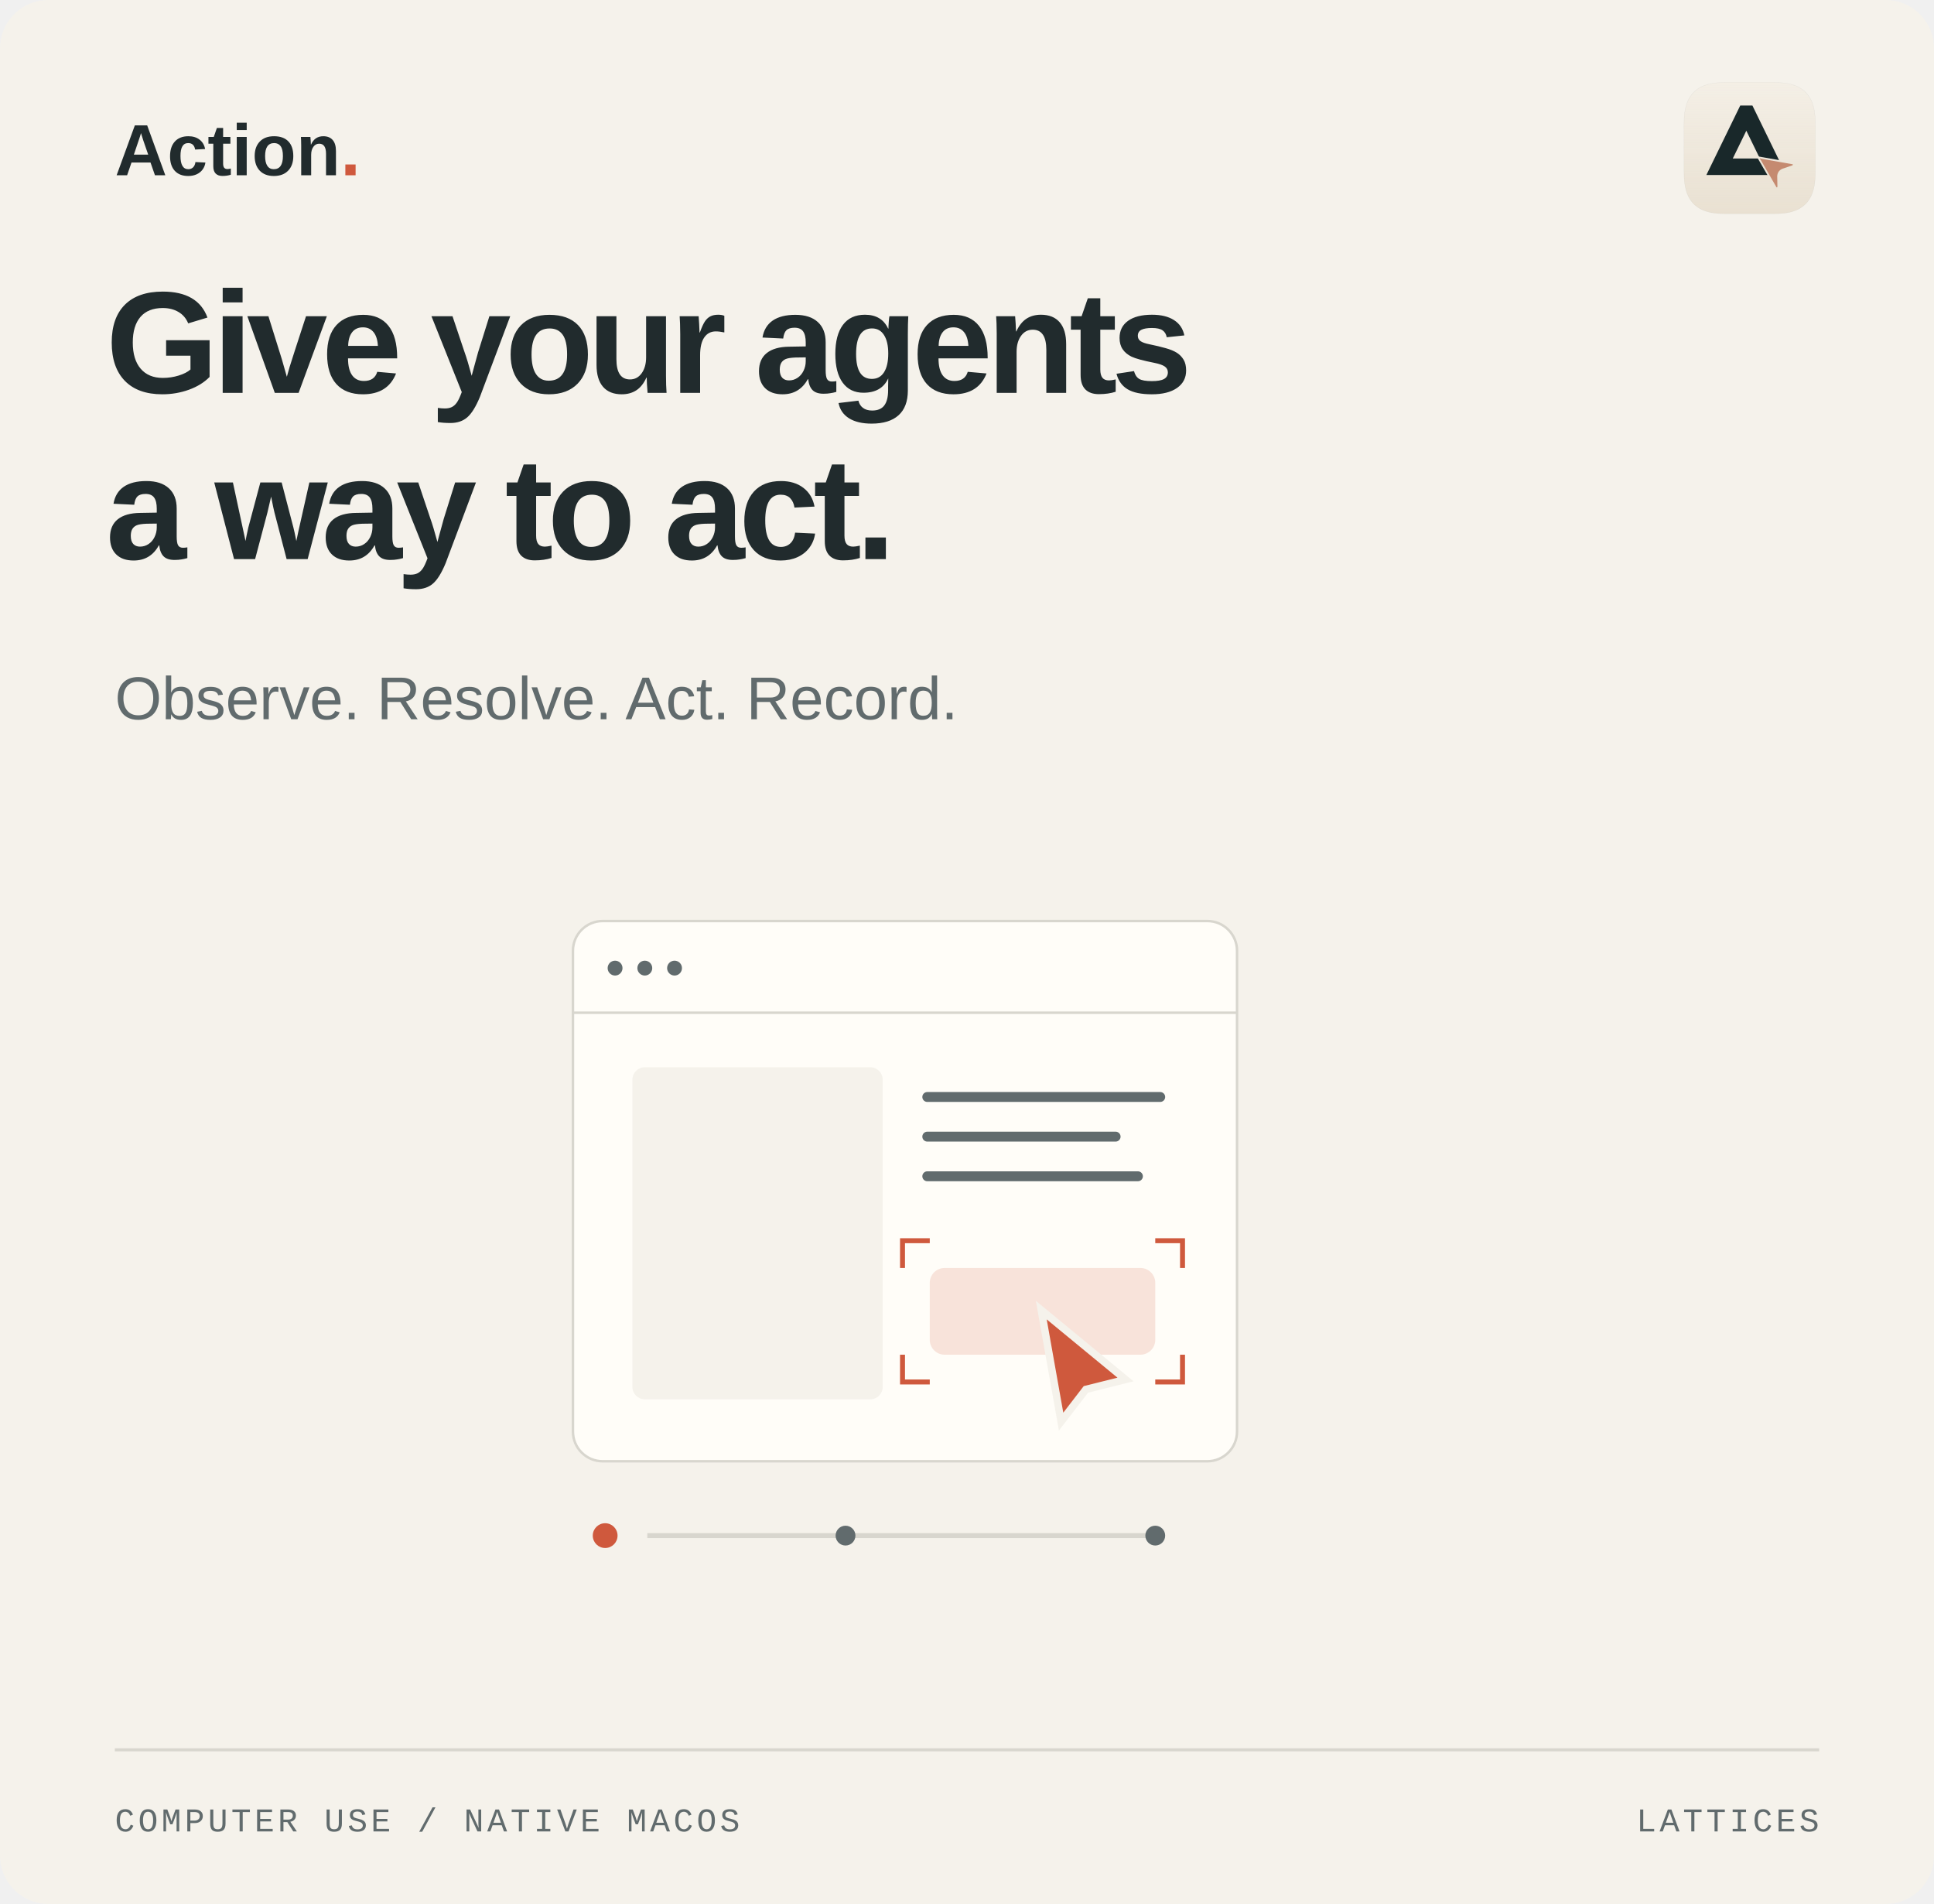
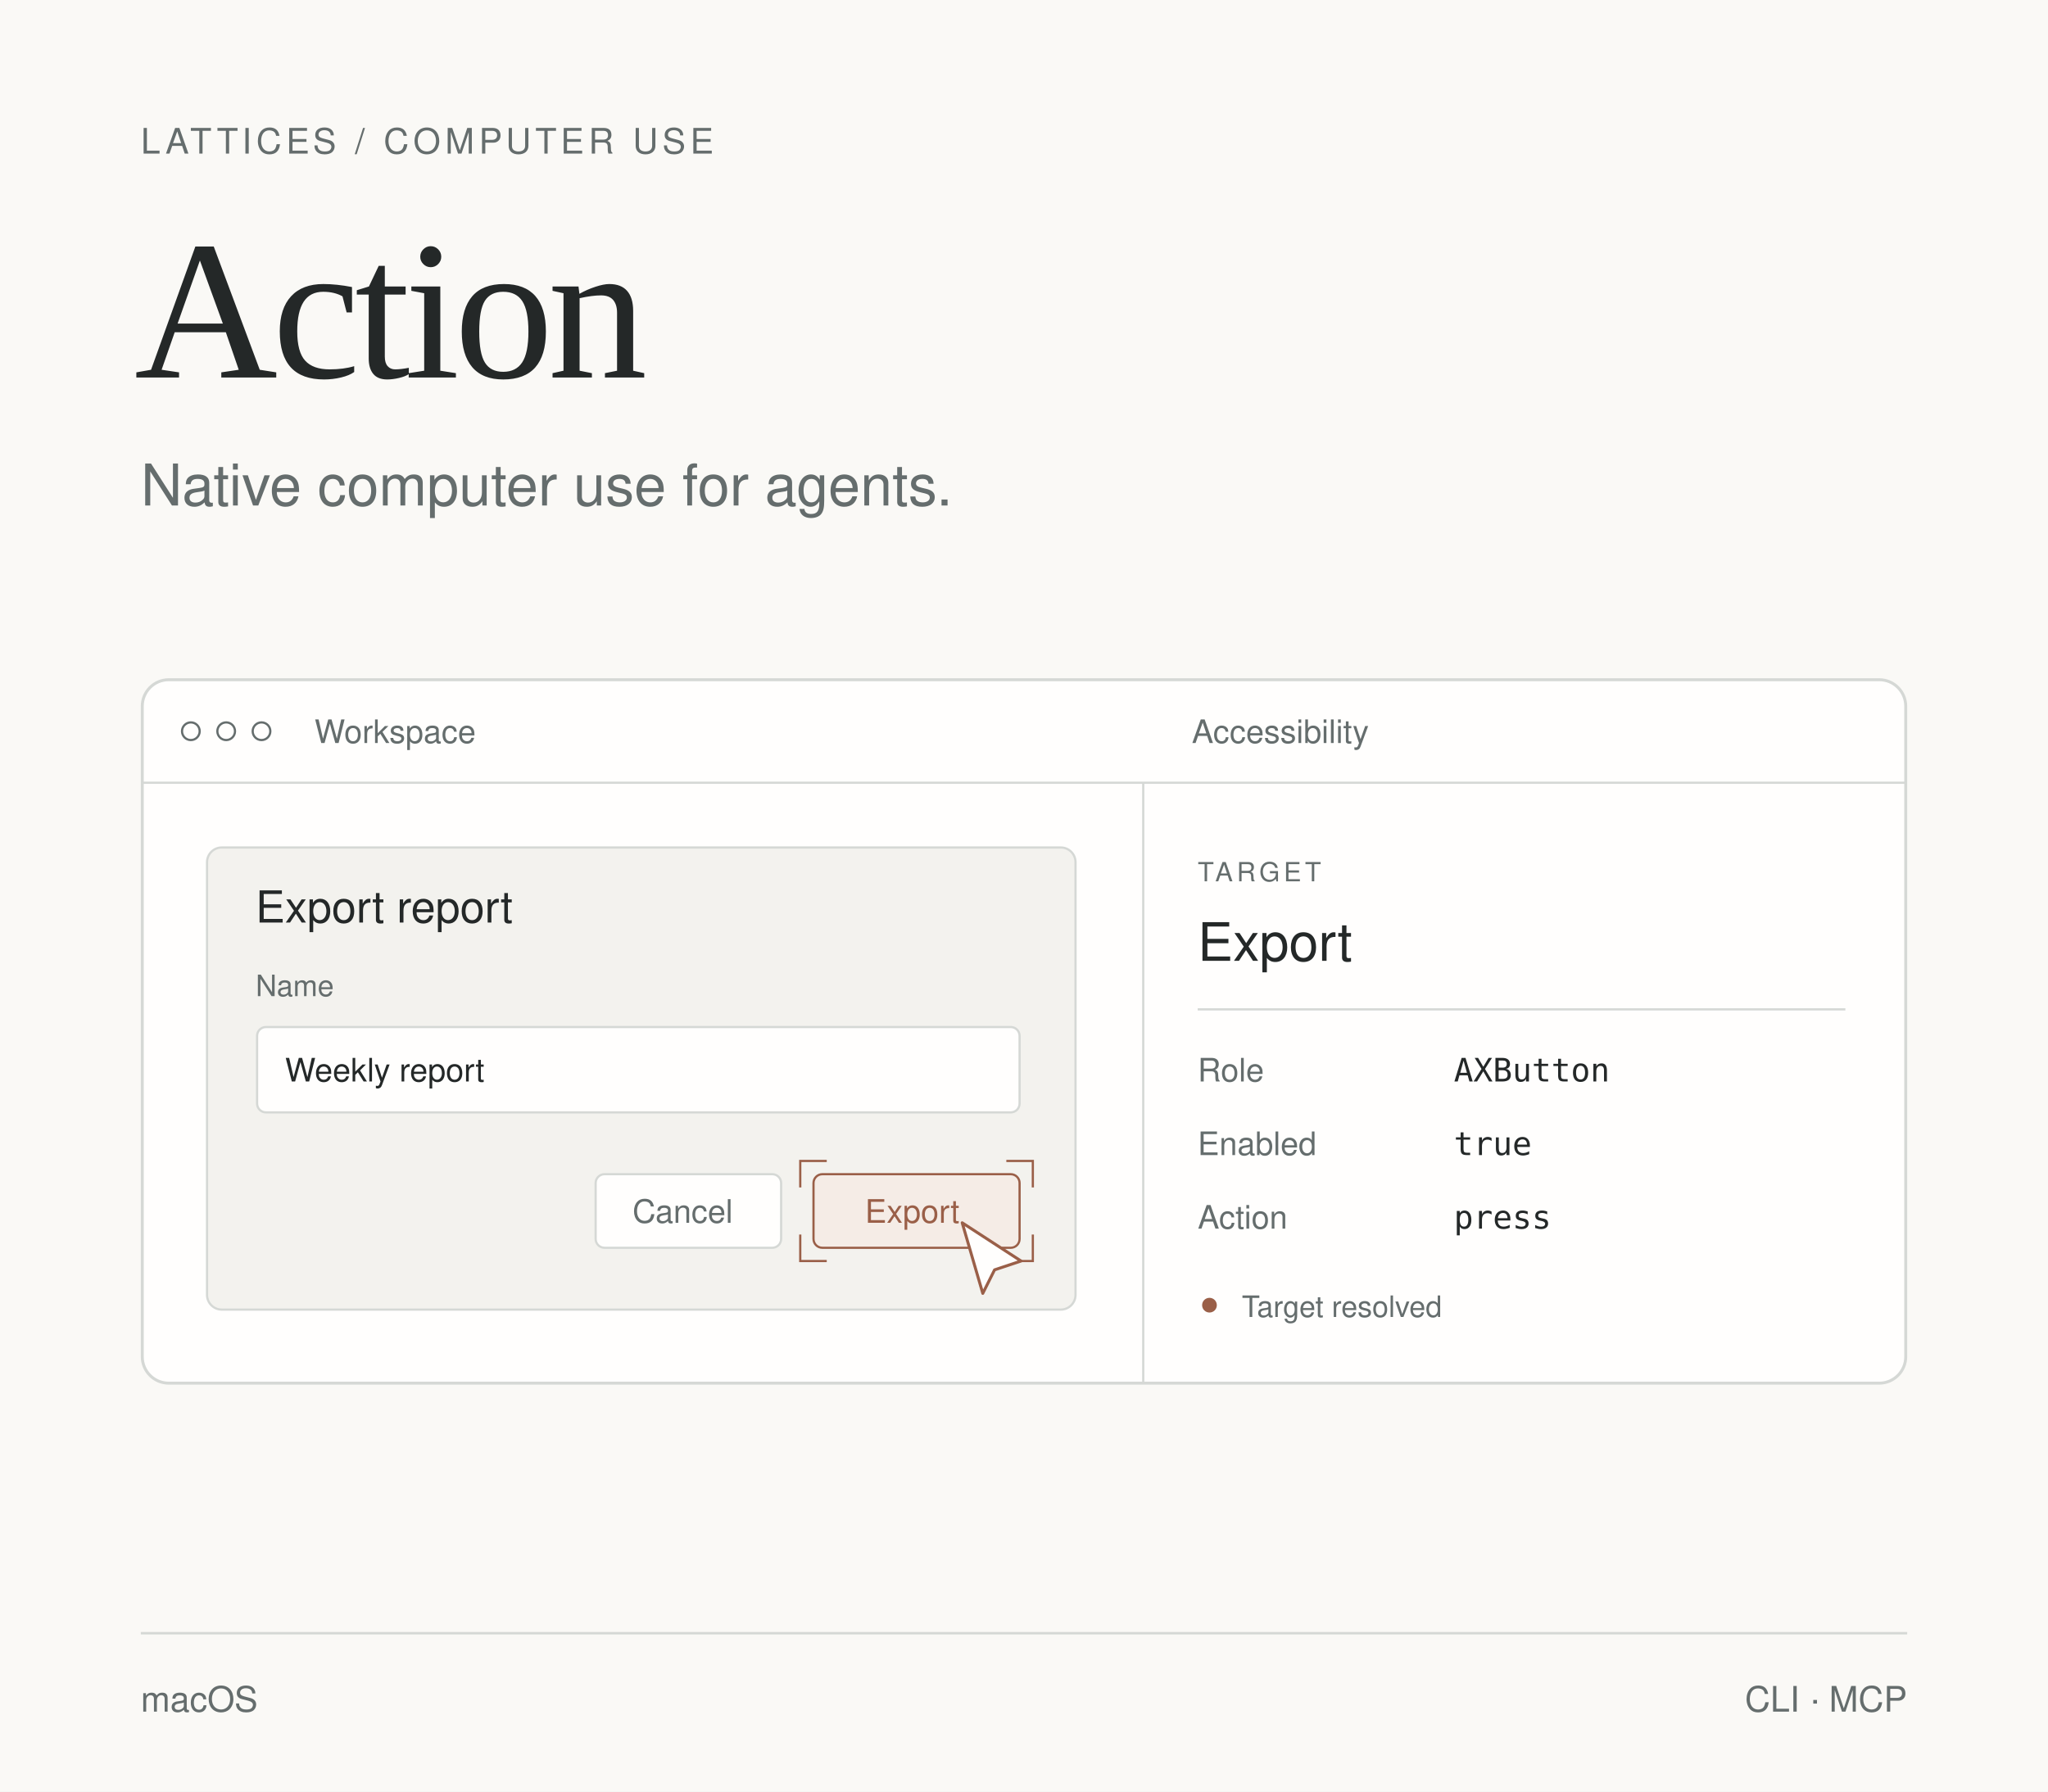
- <svg xmlns="http://www.w3.org/2000/svg" width="640" height="630" viewBox="0 0 640 630" role="img" aria-labelledby="title desc">
-   <rect width="640" height="630" rx="16" fill="#f5f2eb" />
-   <svg x="552" y="22" width="54" height="54" viewBox="0 0 1024 1024">
-     <defs>
-       <linearGradient id="action-wash" x1="0" y1="0" x2="0" y2="1">
-         <stop offset="0" stop-color="#dccfb9" stop-opacity="0" />
-         <stop offset="1" stop-color="#dccfb9" stop-opacity="0.45" />
-       </linearGradient>
-     </defs>
-     <path d="M384.28 100L639.72 100L639.72 100L665.513 100.107L681.656 100.427L695.424 100.961L707.826 101.709L719.281 102.67L730.016 103.844L740.167 105.232L749.827 106.833L759.059 108.646L767.909 110.673L776.413 112.912L784.598 115.364L792.484 118.028L800.088 120.905L807.424 123.994L814.502 127.295L821.331 130.808L827.918 134.534L834.269 138.473L840.389 142.625L846.282 146.99L851.951 151.569L857.398 156.363L862.626 161.374L867.637 166.602L872.431 172.049L877.01 177.718L881.375 183.611L885.527 189.731L889.466 196.082L893.192 202.669L896.705 209.498L900.006 216.576L903.095 223.912L905.972 231.516L908.636 239.402L911.088 247.587L913.327 256.091L915.354 264.941L917.167 274.173L918.768 283.833L920.156 293.984L921.33 304.719L922.291 316.174L923.039 328.576L923.573 342.344L923.893 358.487L924 384.28L924 639.72L924 639.72L923.893 665.513L923.573 681.656L923.039 695.424L922.291 707.826L921.33 719.281L920.156 730.016L918.768 740.167L917.167 749.827L915.354 759.059L913.327 767.909L911.088 776.413L908.636 784.598L905.972 792.484L903.095 800.088L900.006 807.424L896.705 814.502L893.192 821.331L889.466 827.918L885.527 834.269L881.375 840.389L877.01 846.282L872.431 851.951L867.637 857.398L862.626 862.626L857.398 867.637L851.951 872.431L846.282 877.01L840.389 881.375L834.269 885.527L827.918 889.466L821.331 893.192L814.502 896.705L807.424 900.006L800.088 903.095L792.484 905.972L784.598 908.636L776.413 911.088L767.909 913.327L759.059 915.354L749.827 917.167L740.167 918.768L730.016 920.156L719.281 921.33L707.826 922.291L695.424 923.039L681.656 923.573L665.513 923.893L639.72 924L384.28 924L384.28 924L358.487 923.893L342.344 923.573L328.576 923.039L316.174 922.291L304.719 921.33L293.984 920.156L283.833 918.768L274.173 917.167L264.941 915.354L256.091 913.327L247.587 911.088L239.402 908.636L231.516 905.972L223.912 903.095L216.576 900.006L209.498 896.705L202.669 893.192L196.082 889.466L189.731 885.527L183.611 881.375L177.718 877.01L172.049 872.431L166.602 867.637L161.374 862.626L156.363 857.398L151.569 851.951L146.99 846.282L142.625 840.389L138.473 834.269L134.534 827.918L130.808 821.331L127.295 814.502L123.994 807.424L120.905 800.088L118.028 792.484L115.364 784.598L112.912 776.413L110.673 767.909L108.646 759.059L106.833 749.827L105.232 740.167L103.844 730.016L102.67 719.281L101.709 707.826L100.961 695.424L100.427 681.656L100.107 665.513L100 639.72L100 384.28L100 384.28L100.107 358.487L100.427 342.344L100.961 328.576L101.709 316.174L102.67 304.719L103.844 293.984L105.232 283.833L106.833 274.173L108.646 264.941L110.673 256.091L112.912 247.587L115.364 239.402L118.028 231.516L120.905 223.912L123.994 216.576L127.295 209.498L130.808 202.669L134.534 196.082L138.473 189.731L142.625 183.611L146.99 177.718L151.569 172.049L156.363 166.602L161.374 161.374L166.602 156.363L172.049 151.569L177.718 146.99L183.611 142.625L189.731 138.473L196.082 134.534L202.669 130.808L209.498 127.295L216.576 123.994L223.912 120.905L231.516 118.028L239.402 115.364L247.587 112.912L256.091 110.673L264.941 108.646L274.173 106.833L283.833 105.232L293.984 103.844L304.719 102.67L316.174 101.709L328.576 100.961L342.344 100.427L358.487 100.107L384.28 100Z" fill="#f4efe6" />
-     <path d="M384.28 100L639.72 100L639.72 100L665.513 100.107L681.656 100.427L695.424 100.961L707.826 101.709L719.281 102.67L730.016 103.844L740.167 105.232L749.827 106.833L759.059 108.646L767.909 110.673L776.413 112.912L784.598 115.364L792.484 118.028L800.088 120.905L807.424 123.994L814.502 127.295L821.331 130.808L827.918 134.534L834.269 138.473L840.389 142.625L846.282 146.99L851.951 151.569L857.398 156.363L862.626 161.374L867.637 166.602L872.431 172.049L877.01 177.718L881.375 183.611L885.527 189.731L889.466 196.082L893.192 202.669L896.705 209.498L900.006 216.576L903.095 223.912L905.972 231.516L908.636 239.402L911.088 247.587L913.327 256.091L915.354 264.941L917.167 274.173L918.768 283.833L920.156 293.984L921.33 304.719L922.291 316.174L923.039 328.576L923.573 342.344L923.893 358.487L924 384.28L924 639.72L924 639.72L923.893 665.513L923.573 681.656L923.039 695.424L922.291 707.826L921.33 719.281L920.156 730.016L918.768 740.167L917.167 749.827L915.354 759.059L913.327 767.909L911.088 776.413L908.636 784.598L905.972 792.484L903.095 800.088L900.006 807.424L896.705 814.502L893.192 821.331L889.466 827.918L885.527 834.269L881.375 840.389L877.01 846.282L872.431 851.951L867.637 857.398L862.626 862.626L857.398 867.637L851.951 872.431L846.282 877.01L840.389 881.375L834.269 885.527L827.918 889.466L821.331 893.192L814.502 896.705L807.424 900.006L800.088 903.095L792.484 905.972L784.598 908.636L776.413 911.088L767.909 913.327L759.059 915.354L749.827 917.167L740.167 918.768L730.016 920.156L719.281 921.33L707.826 922.291L695.424 923.039L681.656 923.573L665.513 923.893L639.72 924L384.28 924L384.28 924L358.487 923.893L342.344 923.573L328.576 923.039L316.174 922.291L304.719 921.33L293.984 920.156L283.833 918.768L274.173 917.167L264.941 915.354L256.091 913.327L247.587 911.088L239.402 908.636L231.516 905.972L223.912 903.095L216.576 900.006L209.498 896.705L202.669 893.192L196.082 889.466L189.731 885.527L183.611 881.375L177.718 877.01L172.049 872.431L166.602 867.637L161.374 862.626L156.363 857.398L151.569 851.951L146.99 846.282L142.625 840.389L138.473 834.269L134.534 827.918L130.808 821.331L127.295 814.502L123.994 807.424L120.905 800.088L118.028 792.484L115.364 784.598L112.912 776.413L110.673 767.909L108.646 759.059L106.833 749.827L105.232 740.167L103.844 730.016L102.67 719.281L101.709 707.826L100.961 695.424L100.427 681.656L100.107 665.513L100 639.72L100 384.28L100 384.28L100.107 358.487L100.427 342.344L100.961 328.576L101.709 316.174L102.67 304.719L103.844 293.984L105.232 283.833L106.833 274.173L108.646 264.941L110.673 256.091L112.912 247.587L115.364 239.402L118.028 231.516L120.905 223.912L123.994 216.576L127.295 209.498L130.808 202.669L134.534 196.082L138.473 189.731L142.625 183.611L146.99 177.718L151.569 172.049L156.363 166.602L161.374 161.374L166.602 156.363L172.049 151.569L177.718 146.99L183.611 142.625L189.731 138.473L196.082 134.534L202.669 130.808L209.498 127.295L216.576 123.994L223.912 120.905L231.516 118.028L239.402 115.364L247.587 112.912L256.091 110.673L264.941 108.646L274.173 106.833L283.833 105.232L293.984 103.844L304.719 102.67L316.174 101.709L328.576 100.961L342.344 100.427L358.487 100.107L384.28 100Z" fill="url(#action-wash)" />
-     <path d="M384.28 100L639.72 100L639.72 100L665.513 100.107L681.656 100.427L695.424 100.961L707.826 101.709L719.281 102.67L730.016 103.844L740.167 105.232L749.827 106.833L759.059 108.646L767.909 110.673L776.413 112.912L784.598 115.364L792.484 118.028L800.088 120.905L807.424 123.994L814.502 127.295L821.331 130.808L827.918 134.534L834.269 138.473L840.389 142.625L846.282 146.99L851.951 151.569L857.398 156.363L862.626 161.374L867.637 166.602L872.431 172.049L877.01 177.718L881.375 183.611L885.527 189.731L889.466 196.082L893.192 202.669L896.705 209.498L900.006 216.576L903.095 223.912L905.972 231.516L908.636 239.402L911.088 247.587L913.327 256.091L915.354 264.941L917.167 274.173L918.768 283.833L920.156 293.984L921.33 304.719L922.291 316.174L923.039 328.576L923.573 342.344L923.893 358.487L924 384.28L924 639.72L924 639.72L923.893 665.513L923.573 681.656L923.039 695.424L922.291 707.826L921.33 719.281L920.156 730.016L918.768 740.167L917.167 749.827L915.354 759.059L913.327 767.909L911.088 776.413L908.636 784.598L905.972 792.484L903.095 800.088L900.006 807.424L896.705 814.502L893.192 821.331L889.466 827.918L885.527 834.269L881.375 840.389L877.01 846.282L872.431 851.951L867.637 857.398L862.626 862.626L857.398 867.637L851.951 872.431L846.282 877.01L840.389 881.375L834.269 885.527L827.918 889.466L821.331 893.192L814.502 896.705L807.424 900.006L800.088 903.095L792.484 905.972L784.598 908.636L776.413 911.088L767.909 913.327L759.059 915.354L749.827 917.167L740.167 918.768L730.016 920.156L719.281 921.33L707.826 922.291L695.424 923.039L681.656 923.573L665.513 923.893L639.72 924L384.28 924L384.28 924L358.487 923.893L342.344 923.573L328.576 923.039L316.174 922.291L304.719 921.33L293.984 920.156L283.833 918.768L274.173 917.167L264.941 915.354L256.091 913.327L247.587 911.088L239.402 908.636L231.516 905.972L223.912 903.095L216.576 900.006L209.498 896.705L202.669 893.192L196.082 889.466L189.731 885.527L183.611 881.375L177.718 877.01L172.049 872.431L166.602 867.637L161.374 862.626L156.363 857.398L151.569 851.951L146.99 846.282L142.625 840.389L138.473 834.269L134.534 827.918L130.808 821.331L127.295 814.502L123.994 807.424L120.905 800.088L118.028 792.484L115.364 784.598L112.912 776.413L110.673 767.909L108.646 759.059L106.833 749.827L105.232 740.167L103.844 730.016L102.67 719.281L101.709 707.826L100.961 695.424L100.427 681.656L100.107 665.513L100 639.72L100 384.28L100 384.28L100.107 358.487L100.427 342.344L100.961 328.576L101.709 316.174L102.67 304.719L103.844 293.984L105.232 283.833L106.833 274.173L108.646 264.941L110.673 256.091L112.912 247.587L115.364 239.402L118.028 231.516L120.905 223.912L123.994 216.576L127.295 209.498L130.808 202.669L134.534 196.082L138.473 189.731L142.625 183.611L146.99 177.718L151.569 172.049L156.363 166.602L161.374 161.374L166.602 156.363L172.049 151.569L177.718 146.99L183.611 142.625L189.731 138.473L196.082 134.534L202.669 130.808L209.498 127.295L216.576 123.994L223.912 120.905L231.516 118.028L239.402 115.364L247.587 112.912L256.091 110.673L264.941 108.646L274.173 106.833L283.833 105.232L293.984 103.844L304.719 102.67L316.174 101.709L328.576 100.961L342.344 100.427L358.487 100.107L384.28 100Z" fill="none" stroke="rgba(25,40,42,.08)" stroke-width="2" />
-     <svg viewBox="15 35 590 590" style="display:block" x="180.421" y="174.144" width="643.063" height="643.063" aria-hidden="true">
-       <defs>
-         <pattern id="_R_5_-grid" width="20" height="20" patternUnits="userSpaceOnUse">
-           <path d="M20 0H0V20" fill="none" stroke="#367b7c" stroke-opacity=".14" stroke-width=".5" />
-         </pattern>
-         <mask id="_R_5_-gap" maskUnits="userSpaceOnUse" x="0" y="0" width="720" height="640">
-           <path d="M0 0H720V640H0Z" fill="white" />
-           <path d="M -23.662 0 L 500 -244.188 L 500 244.188 Z" transform="translate(378.0267 404.9784) rotate(35)" fill="black" />
-         </mask>
-       </defs>
-       <path d="M265 100H335L530.093 500H69.907Z M300 245L221.973 404.978H378.027Z" fill="#19282a" fill-rule="evenodd" mask="url(#_R_5_-gap)" />
-       <path d="M 0 0 C 0 -2 3 -3 8 -3.73 L 170 -79.272 Q 180 -83.935 175 -73.935 L 140 -26 Q 124 0 140 26 L 175 73.935 Q 180 83.935 170 79.272 L 8 3.73 C 3 3 0 2 0 0 Z" transform="translate(378.0267 404.9784) rotate(35)" fill="#c58a70" />
-     </svg>
-   </svg>
-   <g font-family="Arial, Helvetica, sans-serif">
-     <text x="38" y="58" font-size="24" font-weight="700" fill="#212b2d">Action<tspan fill="#cf593d">.</tspan>
-     </text>
-     <text x="35" y="130" fill="#212b2d" font-size="48" font-weight="700" letter-spacing="-2">Give your agents</text>
-     <text x="35" y="185" fill="#212b2d" font-size="48" font-weight="700" letter-spacing="-2">a way to act.</text>
-     <text x="38" y="238" font-size="20" fill="#616b6d">Observe. Resolve. Act. Record.</text>
-   </g>
-   <g transform="translate(165 290) scale(.82)">
-     <rect x="30" y="18" width="268" height="218" rx="12" fill="#fffdf8" stroke="#d8d6ce" />
-     <path d="M30 55H298" stroke="#d8d6ce" />
-     <g fill="#616b6d">
-       <circle cx="47" cy="37" r="3" />
-       <circle cx="59" cy="37" r="3" />
-       <circle cx="71" cy="37" r="3" />
+ <svg xmlns="http://www.w3.org/2000/svg" width="640" height="560" viewBox="0 0 640 560" role="img" aria-labelledby="title desc">
+   <rect width="640" height="560" fill="#faf9f6" />
+   <g font-family="-apple-system, BlinkMacSystemFont, Segoe UI, Helvetica, Arial, sans-serif" font-weight="400">
+     <text x="44" y="48" font-size="11" fill="#656d6d" letter-spacing="1.4">LATTICES / COMPUTER USE</text>
+     <text x="42" y="118" font-size="62" fill="#242828" font-family="Georgia, Times New Roman, serif" letter-spacing="-1.7">Action</text>
+     <text x="44" y="158" font-size="18" fill="#656d6d">Native computer use for agents.</text>
+     <g transform="translate(44 212) scale(0.92)">
+       <rect x=".5" y=".5" width="599" height="239" rx="9" fill="#fffefd" stroke="#d5d8d5" stroke-width="1" />
+       <path d="M.5 35.5H599.5M340.5 35.5V239.5" fill="none" stroke="#d5d8d5" stroke-width=".75" />
+       <g fill="none" stroke="#656d6d" stroke-width=".75">
+         <circle cx="17" cy="18" r="3" />
+         <circle cx="29" cy="18" r="3" />
+         <circle cx="41" cy="18" r="3" />
+       </g>
+       <text x="59" y="22" font-size="11" fill="#656d6d">Workspace</text>
+       <text x="357" y="22" font-size="11" fill="#656d6d">Accessibility</text>
+       <rect x="22.5" y="57.5" width="295" height="157" rx="5" fill="#f3f2ee" stroke="#d5d8d5" stroke-width=".75" />
+       <text x="39" y="83" font-size="15" fill="#242828">Export report</text>
+       <text x="39" y="108" font-size="10" fill="#656d6d">Name</text>
+       <rect x="39.5" y="118.5" width="259" height="29" rx="3" fill="#fffefd" stroke="#d5d8d5" stroke-width=".75" />
+       <text x="49" y="137" font-size="11" fill="#242828">Weekly report</text>
+       <rect x="154.5" y="168.5" width="63" height="25" rx="3" fill="#fffefd" stroke="#d5d8d5" stroke-width=".75" />
+       <text x="167" y="185" font-size="11" fill="#656d6d">Cancel</text>
+       <rect x="228.5" y="168.5" width="70" height="25" rx="3" fill="#f5ece6" stroke="#9a5f48" stroke-width=".75" />
+       <text x="246" y="185" font-size="11" fill="#9a5f48">Export</text>
+       <path d="M224 173v-9h9M294 164h9v9M303 189v9h-9M233 198h-9v-9" stroke="#9a5f48" stroke-width=".75" fill="none" />
+       <path d="m279 185 7 24 4-8 9-3Z" fill="#fffefd" stroke="#9a5f48" stroke-width="1" stroke-linejoin="round" />
+       <text x="359" y="69" font-size="9" fill="#656d6d" letter-spacing="1.3">TARGET</text>
+       <text x="359" y="96" font-size="18" fill="#242828">Export</text>
+       <path d="M359 112.5H579" stroke="#d5d8d5" stroke-width=".75" />
+       <text x="359" y="137" font-size="11" fill="#656d6d">Role</text>
+       <text x="446" y="137" font-size="11" fill="#242828" font-family="SFMono-Regular, Consolas, monospace">AXButton</text>
+       <text x="359" y="162" font-size="11" fill="#656d6d">Enabled</text>
+       <text x="446" y="162" font-size="11" fill="#242828" font-family="SFMono-Regular, Consolas, monospace">true</text>
+       <text x="359" y="187" font-size="11" fill="#656d6d">Action</text>
+       <text x="446" y="187" font-size="11" fill="#242828" font-family="SFMono-Regular, Consolas, monospace">press</text>
+       <circle cx="363" cy="213" r="2.5" fill="#9a5f48" />
+       <text x="374" y="217" font-size="10" fill="#656d6d">Target resolved</text>
    </g>
-     <rect x="54" y="77" width="101" height="134" rx="5" fill="#f5f2eb" />
-     <path d="M173 89H267 M173 105H249 M173 121H258" stroke="#616b6d" stroke-width="4" stroke-linecap="round" />
-     <rect x="174" y="158" width="91" height="35" rx="6" fill="#cf593d" fill-opacity=".16" />
-     <path d="M163 158v-11h11 M265 147h11v11 M276 193v11h-11 M174 204h-11v-11" stroke="#cf593d" stroke-width="2" fill="none" />
-     <path d="M219 175l8 45 10-13 16-4z" fill="#cf593d" stroke="#f5f2eb" stroke-width="3" />
-     <circle cx="43" cy="266" r="5" fill="#cf593d" />
-     <path d="M60 266H264" stroke="#d8d6ce" stroke-width="2" />
-     <circle cx="140" cy="266" r="4" fill="#616b6d" />
-     <circle cx="265" cy="266" r="4" fill="#616b6d" />
-   </g>
-   <path d="M38 579H602" stroke="#d8d6ce" />
-   <g font-family="'Courier New', monospace" font-size="11" letter-spacing="1.1" fill="#616b6d">
-     <text x="38" y="606">COMPUTER USE / NATIVE MACOS</text>
-     <text x="602" y="606" text-anchor="end">LATTICES</text>
+     <path d="M44 510.5H596" stroke="#d5d8d5" stroke-width=".75" />
+     <text x="44" y="535" font-size="11" fill="#656d6d">macOS</text>
+     <text x="596" y="535" font-size="11" fill="#656d6d" text-anchor="end">CLI · MCP</text>
  </g>
</svg>
